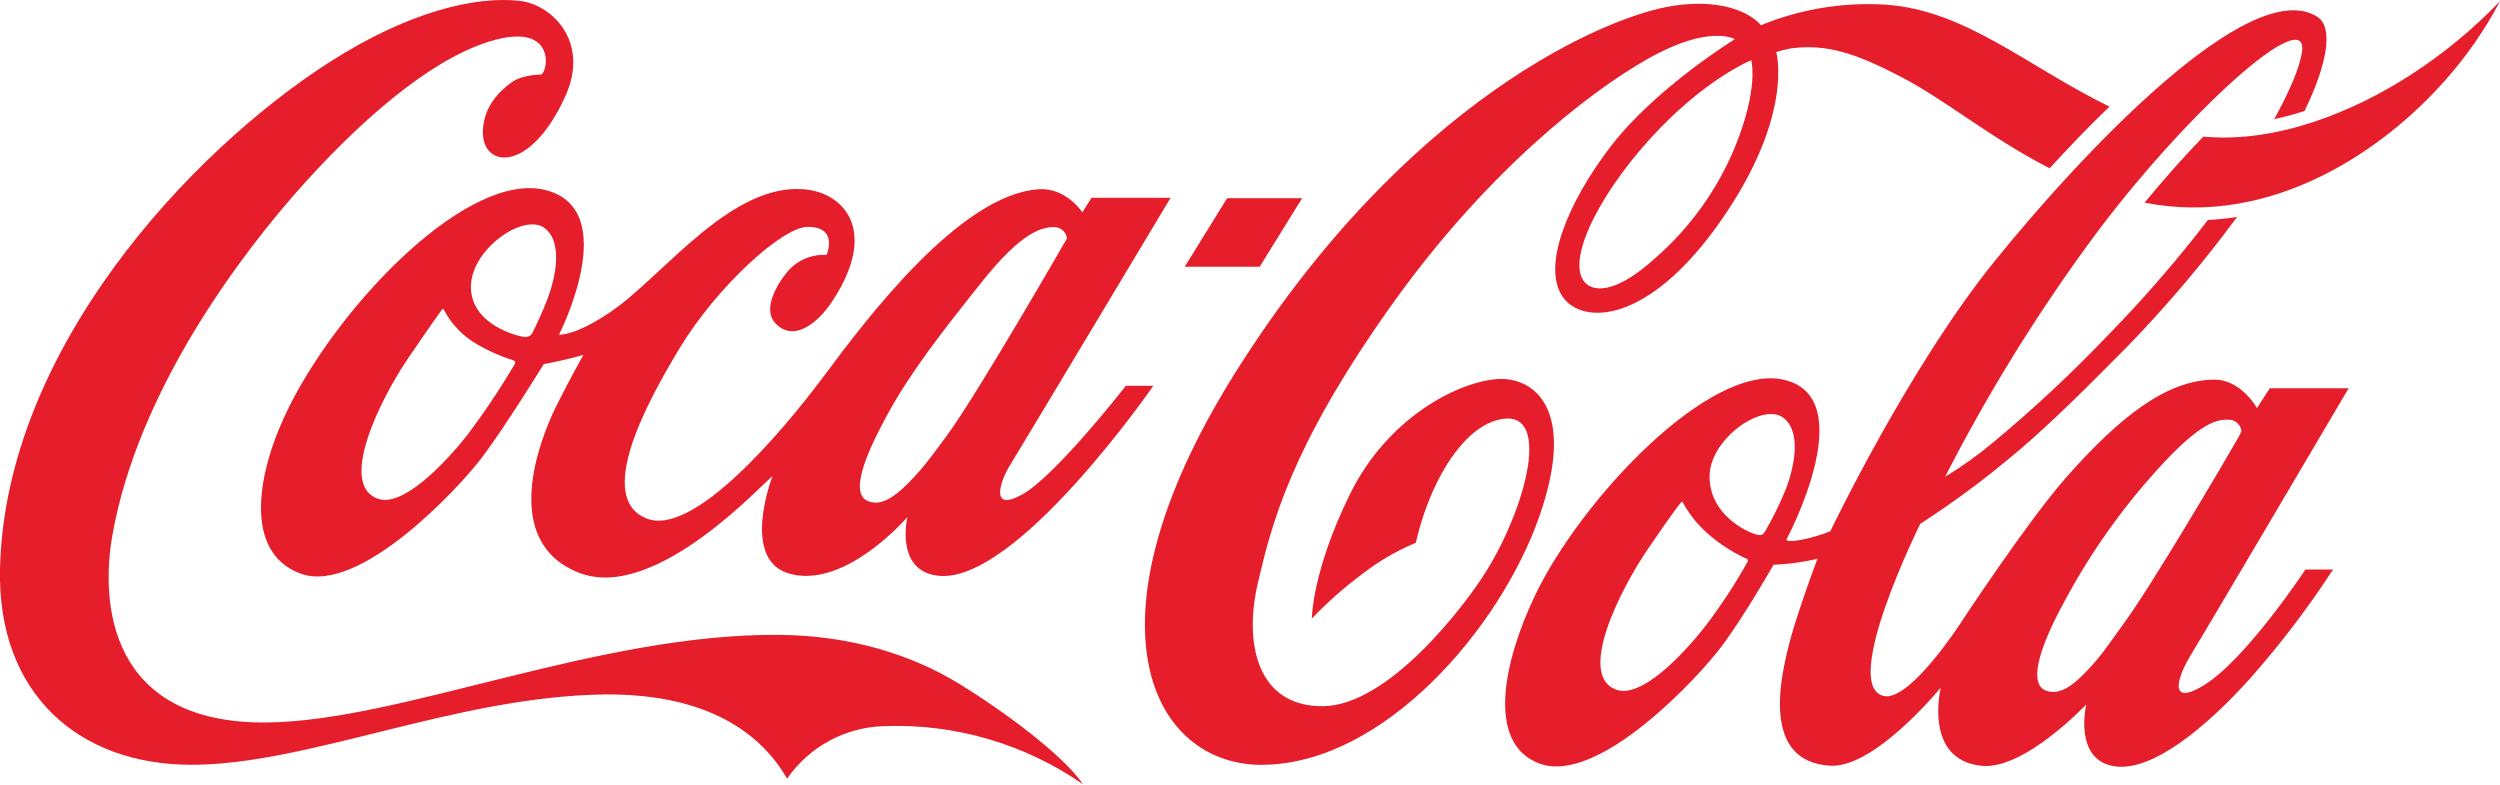
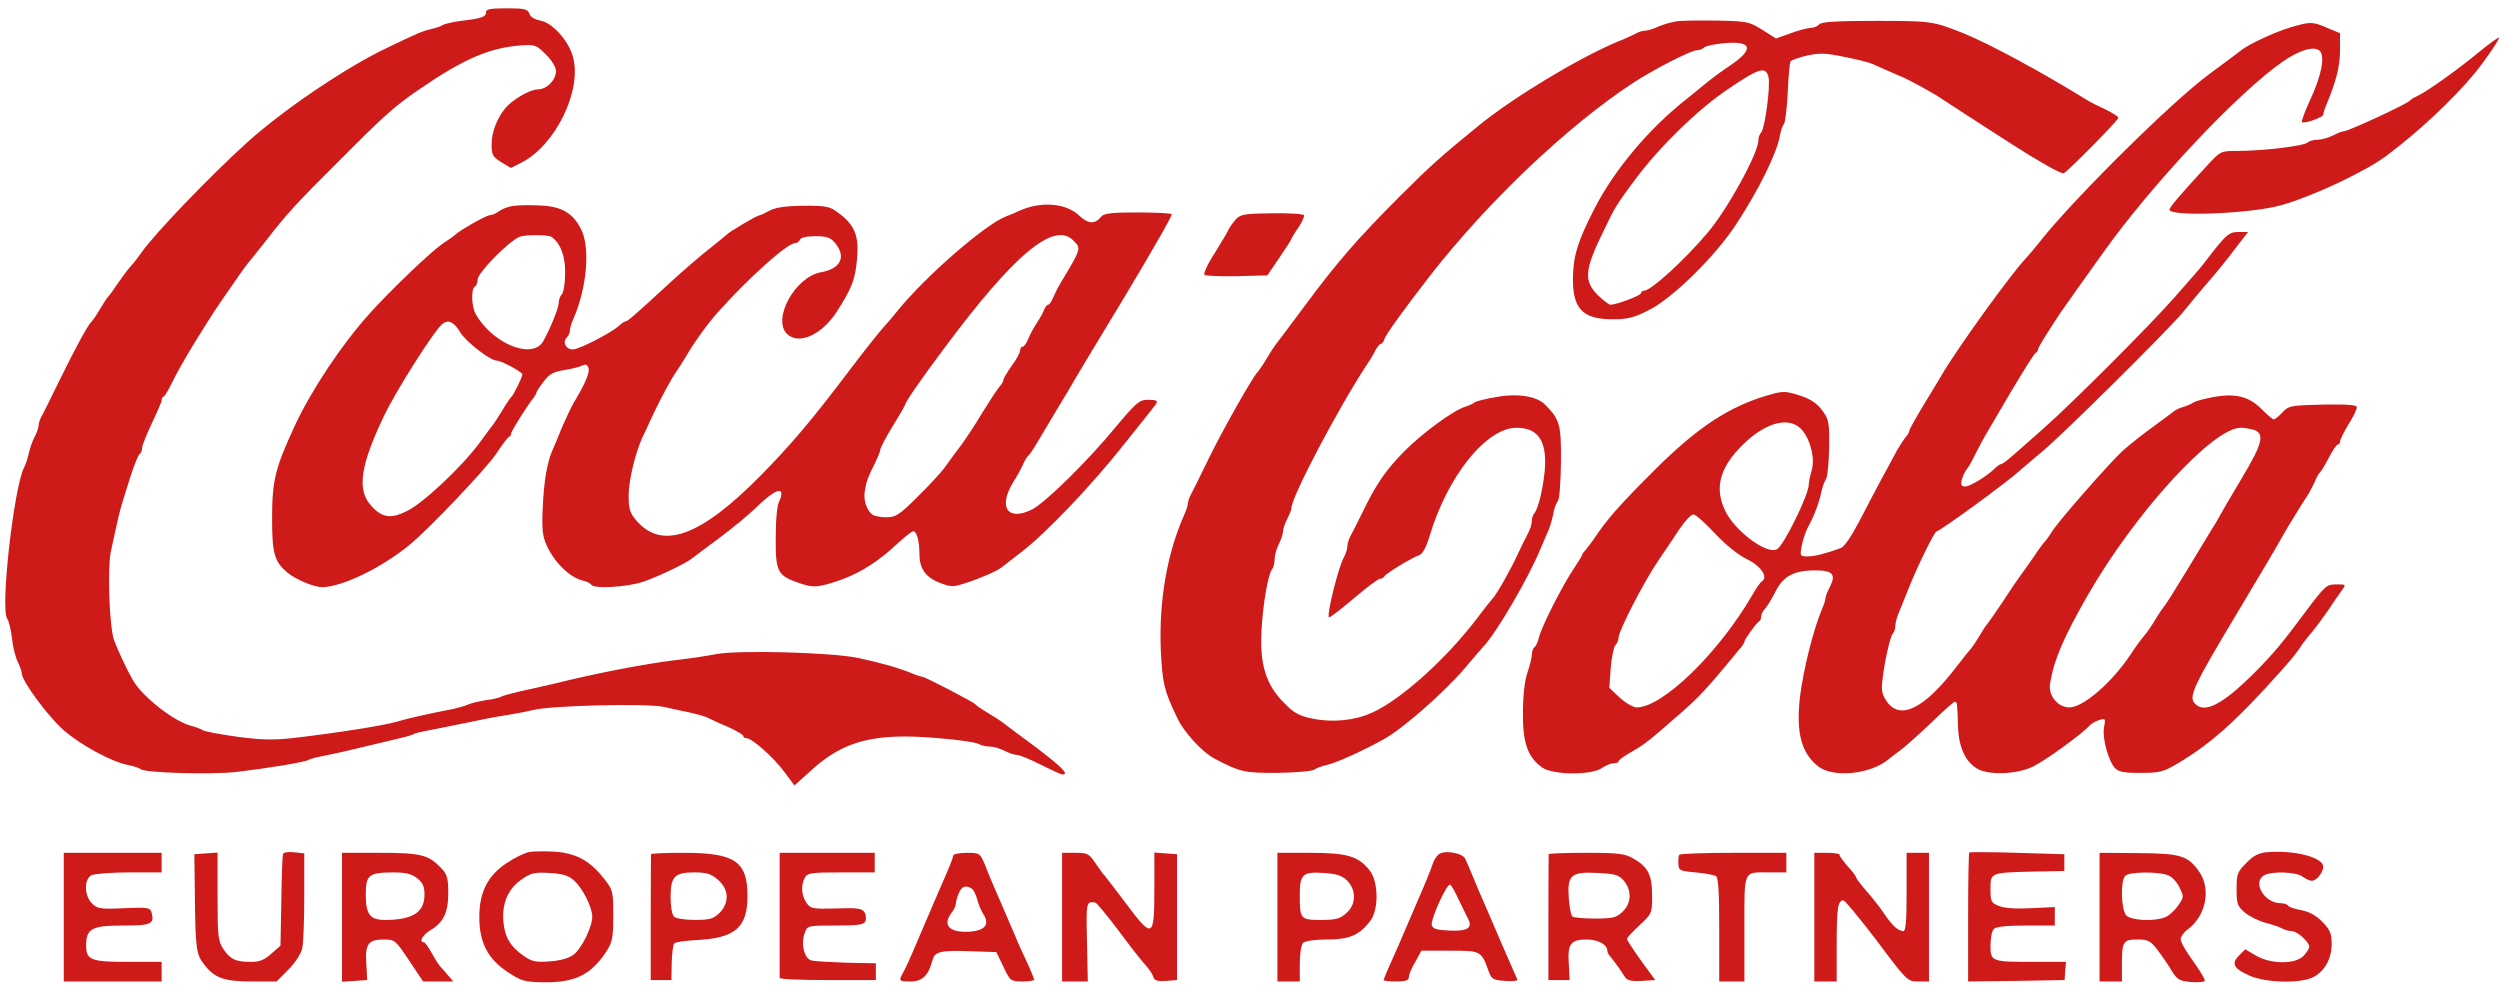
- <svg xmlns="http://www.w3.org/2000/svg" viewBox="0 0 615.08 192.94">
-   <path fill="#e61d2b" d="M430.88,14.81s-11.53,4.59-24.94,19.37S384.72,65.58,390.5,70c2.22,1.68,7.34,2,16.63-6.4a73.4,73.4,0,0,0,19.66-27.26c6-14.63,4.09-21.35,4.09-21.51M504.27,41.4c-14.9-7.64-25.79-17-37.12-22.79-10.81-5.55-17.8-7.87-26.54-6.7a27.08,27.08,0,0,0-3.6.9S441.51,28.18,423.6,54C405.46,80.18,389,80,384.32,72.81c-4.9-7.59,1.43-23.06,12-36.83,11.07-14.4,30.51-26.34,30.51-26.34s-6.2-3.79-21.42,4.84C390.56,22.86,365,42.86,341.28,76.59s-28.42,52.29-31.82,66.9-.31,30.26,15.89,30.26,35.06-24.71,40.38-33.3c9.89-16,16.34-40.54,2.88-37.17-6.63,1.66-12,9-15.39,16.07a68.75,68.75,0,0,0-4.88,14.2,56,56,0,0,0-13.13,7.64,97.09,97.09,0,0,0-12.46,11s.06-11.68,9.37-30.58,26.4-27.53,36.08-28.34c8.72-.7,20.07,6.7,10.45,34s-38,60.49-67.81,60.9c-27.51.38-45.51-34.73-7.22-96C346,24.48,395.71,3.71,411.85,1.4s21.39,4.81,21.39,4.81a69.43,69.43,0,0,1,30.69-5.06C483.64,2.48,498.88,16.43,519,26.23c-5.23,5-10.22,10.25-14.72,15.17m88.54-22.79c-13.66,8.76-32.56,16.7-50.72,15-4.6,4.75-9.52,10.25-14.45,16.25,31.49,6.23,59.08-13.28,73.75-29.89A97.91,97.91,0,0,0,615.08.3a122.82,122.82,0,0,1-22.27,18.31m-41.93,88.72a6.86,6.86,0,0,0,.58-1.31,3.18,3.18,0,0,0-2.89-2.76c-3-.14-7.09.43-17.82,12.31a161.54,161.54,0,0,0-22.81,32.36c-6.14,11.22-8.63,19.58-5.1,21.74a5.09,5.09,0,0,0,3.72.38c2.39-.57,5.1-2.81,9.22-7.58,1.93-2.24,4.07-5.41,6.63-8.92,7.1-9.66,24.94-40.07,28.47-46.22M439.42,120.25c1.79-4.68,4.07-13.87-.67-17.48-5.09-3.83-18.07,5.16-18.14,14.38-.09,9.44,9.14,13.71,11.35,14.31,1.26.34,1.7.29,2.31-.72a84.17,84.17,0,0,0,5.15-10.49m-9.82,17.17a39.24,39.24,0,0,1-8.92-5.69A28.6,28.6,0,0,1,414,123.6c-.18-.3-.36-.07-.56.2s-1,1-7.92,11.14-17.55,31.15-7.93,34.73c6.16,2.29,16.41-8.5,22-15.65a133.53,133.53,0,0,0,10.33-15.72c.29-.61,0-.75-.31-.88m109.12,24.27c-2.61,4.18-5.59,12.2,3,7.21,10.51-6.07,25.48-28.78,25.48-28.78H574a227.6,227.6,0,0,1-20.58,27c-10.65,11.8-23.64,22.52-32.79,21.46-10.69-1.25-7.34-15.28-7.34-15.28S498,189.58,487.42,188.41c-14.29-1.58-9.93-19.24-9.93-19.24S461.33,189,450.32,188.39c-17.26-1-12.92-22-8.12-36.79,2.57-7.91,4.95-14.12,4.95-14.12s-1.71.45-5.39,1c-1.92.27-5.42.47-5.42.47s-7.19,12.68-12.94,20.3-30.19,33.89-44.57,28.63c-13.3-4.86-8.9-25.22-1.16-41.4,11.3-23.59,43.08-57.48,61.41-53,19,4.61.43,39.28.43,39.28s0,.13.2.22c.38.14,1.37.25,3.66-.2a41.13,41.13,0,0,0,6.95-2.07s19.1-40,40.2-66.17S553.71-6.7,570.23,4.2c4,2.68,2.2,11.91-3.24,23.11a74.1,74.1,0,0,1-7.46,2c3.64-6.61,6.05-12.18,6.77-16.07,2.49-13.52-29.08,15-51.64,45.64a425.28,425.28,0,0,0-36.1,58.43A98.92,98.92,0,0,0,490.2,109a333.22,333.22,0,0,0,28.64-26.74,311.87,311.87,0,0,0,24.38-28.14,66.14,66.14,0,0,0,7.17-.74,308.92,308.92,0,0,1-26.9,31.78c-9,9.1-18.74,18.89-27.2,26a226.54,226.54,0,0,1-23.86,17.73s-19.73,39.79-9,42.34c6.31,1.52,18.77-17.67,18.77-17.67s16.26-24.81,26.06-36c13.37-15.2,24.88-24,36.38-24.16,6.7-.12,10.65,7,10.65,7l3.15-4.88h19.4s-36.23,61.48-39.13,66.11M592.81,18.61c-13.66,8.76-32.56,16.7-50.72,15-4.6,4.75-9.52,10.25-14.45,16.25,31.49,6.23,59.08-13.28,73.75-29.89A97.91,97.91,0,0,0,615.08.3a122.82,122.82,0,0,1-22.27,18.31M320.36,48.77H301.91L291.48,65.62l18.45,0ZM233,107.12c7.85-10.76,29.51-48.47,29.51-48.47a3.17,3.17,0,0,0-2.88-2.76c-3-.14-8,.87-17.93,13.3s-17.64,22.32-23.26,32.61c-6.16,11.23-8.85,19.15-5.31,21.3a5.26,5.26,0,0,0,3.71.38c2.3-.58,5.31-2.89,9.44-7.64,1.94-2.22,4.14-5.21,6.72-8.72m-99-51c-5.1-3.85-18.07,5.16-18.14,14.36-.08,9.45,11.67,12.34,13.19,12.41a2.31,2.31,0,0,0,1.29-.27,1.54,1.54,0,0,0,.62-.68,89.27,89.27,0,0,0,3.72-8.34c1.79-4.68,4.06-13.87-.68-17.48m-7.69,32.53a43,43,0,0,1-10-4.6,20.82,20.82,0,0,1-7.14-7.91c-.18-.3-.38-.07-.56.2s-1.22,1.57-8.16,11.75-17.22,31-7.59,34.58C99,125,109.37,114.12,115,107a185.55,185.55,0,0,0,11.66-17.46c.23-.61,0-.75-.34-.86M277,94.92h6.76s-33.87,49-53,46.72c-10.68-1.25-7.51-14.43-7.51-14.43s-15,17.56-28.78,14c-12.5-3.21-4.43-24-4.43-24-1.42.57-28.47,31.06-47.48,23.75-19.89-7.68-9.56-33.21-5.78-40.89,3.21-6.47,6.76-12.77,6.76-12.77s-3.05.86-5,1.3-4.77,1-4.77,1-9.41,15.29-15.16,22.92-30.19,33.85-44.59,28.63-10.83-25.37-2.74-41.37c13.12-25.95,44.25-57.84,63-53,18.94,4.83,3.26,35.55,3.26,35.55s3.77.49,12.8-5.67c13-8.87,30.16-32.73,48.74-29.93C207.84,48.05,216,57,204.84,74c-3.56,5.46-9.53,10.34-14.1,5.51-2.85-3-.36-8.47,2.63-12.21a11.7,11.7,0,0,1,10-4.58s3.07-7-4.74-6.9c-6.32.12-22.32,14.85-31.35,29.73-8.28,13.66-20.83,36.93-8.23,42,11.55,4.66,33.53-21.43,43.71-35.1S236.14,47.8,255.6,46.56c6.7-.44,10.69,5.67,10.69,5.67l2.25-3.56H288s-36.65,61.16-39.51,65.79c-2.25,3.62-5.24,11.76,3,7.2S277,94.92,277,94.92m-10.59,98a80.59,80.59,0,0,0-48.9-14.27,30,30,0,0,0-23.86,12.93c-7.42-12.95-22.09-20.9-44.77-20.72-36.65.42-73,17.32-101.8,17.3C19.48,188.16-.65,170.81,0,140,1.21,85.93,46.9,37.24,81,15.33,100.66,2.74,117.1-1,127.85.21c7.84.87,17.27,9.93,11.32,23.28C130.43,43,118.36,41.4,118.81,32.07c.25-6.07,4.29-9.89,7.33-12,1.93-1.33,5.34-1.71,7.12-1.75,1.73-1.46,3-12.14-11-8.63S91.26,27,75.12,44.83,33.85,96.36,27.64,131.75c-2.9,16.41-1,46.34,37.91,46,33-.27,81.64-22,126.34-21.55,17.35.17,32.45,4.85,44.22,12.11,11.56,7.12,25.42,17.52,30.34,24.62" />
+ <svg xmlns="http://www.w3.org/2000/svg" height="992" viewBox="-1.8 0 894 348.8" width="2500">
+   <g fill="#cf1a1a">
+     <path d="m172 1.4c0 1.7-1.5 2.2-9 3.1-3 .4-5.9 1.1-6.5 1.5-.5.4-2.3 1-4 1.4-3.1.7-4.4 1.2-16 6.8-14.6 6.9-37.6 22.5-50.4 34.2-12.8 11.6-32.6 32.2-37.2 38.8-1.3 1.8-3.1 4.2-4.1 5.2-1 1.1-3 3.8-4.5 6-1.5 2.3-3 4.3-3.3 4.6-.4.3-1.7 2.3-3 4.5s-2.7 4.2-3 4.5c-1.2.9-5.6 9-11.5 21-3.1 6.3-6 12.3-6.6 13.2-.5 1-.9 2.3-.9 3s-.6 2.5-1.4 4-1.7 4.1-2.1 5.9c-.4 1.9-1.1 4-1.6 4.9-3.7 6.9-8.7 51-6.1 54.3.5.7 1.3 3.8 1.7 7 .3 3.2 1.3 7 2.1 8.5.7 1.5 1.4 3.3 1.4 4.1 0 2.6 9.2 15.1 14.8 20.1 6.1 5.4 17.6 11.6 23.2 12.6 1.9.4 4 1 4.5 1.5 1.8 1.3 24.6 2 34 1 11.2-1.3 24.8-3.5 26.2-4.4.5-.3 3.4-1.1 6.4-1.6 3-.6 8.3-1.8 11.9-2.7 3.6-.8 9-2.2 12.2-2.9 3.1-.7 6-1.5 6.6-1.8.5-.4 3.3-1.1 6.3-1.6 3-.6 8.8-1.8 12.9-2.6 4.1-.9 10.2-2.1 13.5-2.6s8-1.4 10.5-2c6.5-1.6 40.4-2.4 46.5-1.1 2.8.6 7.1 1.6 9.7 2.1 2.6.6 5.5 1.4 6.5 2 1 .5 4.2 2 7.1 3.2 2.8 1.3 5.2 2.7 5.2 3.1 0 .5.5.8 1.1.8 2 0 9.9 7 13.6 12.1l3.6 4.8 6.1-5.5c11.7-10.6 22.7-13.4 45.4-11.4 6.8.5 13.2 1.5 14.2 2 1 .6 2.9 1 4.2 1s3.6.7 5.2 1.5c1.5.8 3.6 1.5 4.5 1.5s4.8 1.6 8.5 3.5c3.8 1.9 7.3 3.5 7.7 3.5 2.6 0-.2-2.7-9.8-10-6-4.4-11.2-8.3-11.8-8.8-.5-.4-2.8-1.9-5-3.2s-4.2-2.7-4.5-3.1c-.6-.8-18.1-9.9-19.1-9.9-.4 0-2-.5-3.6-1.2-4.6-1.9-11.3-3.8-19.3-5.5-9.6-2-43.3-2.9-51-1.3-3 .6-9.1 1.5-13.5 2-11.2 1.3-29.3 4.8-44.5 8.6-3.6.8-9 2.1-12 2.7-3 .7-5.9 1.5-6.5 1.8-.5.4-3 1-5.5 1.3-2.5.4-5.4 1.1-6.5 1.6s-4.2 1.4-7 1.9c-7.7 1.5-14.7 3.1-18 4.1-4.6 1.4-20.9 4-37 5.9-7.1.8-11.4.8-20.4-.4-6.3-.9-11.9-1.9-12.5-2.4-.6-.4-2.4-1.1-4-1.5-6.1-1.5-17.6-10.5-20.9-16.4-2.2-3.8-5.4-10.7-6.7-14.2-1.7-4.8-2.4-25.3-1.2-31.5 2.7-12.6 3.3-15.1 4.2-17.9.5-1.7 1.9-6.2 3.1-9.9s2.6-7 3-7.3c.5-.3.9-1.2.9-2.1s1.6-4.9 3.5-8.9 3.5-7.7 3.5-8.2c0-.6.3-1.2.8-1.4.4-.2 1.8-2.6 3.1-5.3 3-6.2 11.3-19.8 17.2-28.5 6.1-8.9 9.3-13.4 9.9-14 .3-.3 3-3.7 6-7.5 7.7-9.9 10.6-13.2 27-29.5 15.5-15.6 19.5-19.1 27.8-24.8 16-11 25.2-15 36.3-15.9 5.4-.4 5.8-.3 9.3 3.2 2.2 2.2 3.6 4.5 3.6 6 0 3.2-3.3 6.5-6.5 6.5-2.8 0-9.1 3.7-11.6 6.7-3 3.7-4.9 8.6-4.9 12.9 0 3.8.4 4.5 3.4 6.4l3.5 2.1 3.9-2c12.1-6.2 21.6-25.8 18.3-37.7-1.5-5.7-7.3-12.2-11.6-13-2.1-.4-3.7-1.3-4-2.5-.6-1.6-1.7-1.9-8.1-1.9-5.8 0-7.4.3-7.4 1.4zm426 3.2c-1.9.3-4.9 1.1-6.7 1.9-1.7.8-3.8 1.5-4.7 1.5s-2.4.4-3.4 1c-.9.5-3.9 1.9-6.7 3-14 5.9-36.9 19.7-49.6 30-13 10.6-17.4 14.5-27.9 25-15.5 15.5-22.9 24.1-34.3 39.5-5.3 7.1-10 13.4-10.5 14-.4.5-1.9 2.8-3.2 5s-2.7 4.2-3 4.5c-1.5 1.2-13 21.5-17.8 31.5-2.9 6-5.8 11.8-6.3 12.7-.5 1-.9 2.3-.9 2.9s-.6 2.5-1.4 4.2c-6.1 13.8-9 30.8-8.3 48.2.6 11.9 1.1 14.3 5.9 24.3 2.4 5.1 8.9 12.2 13.3 14.5 9.1 4.8 10.7 5.2 22.8 5.1 6.4-.1 12.3-.6 13-1.2.6-.5 2.8-1.3 4.7-1.7 3-.7 12.1-4.7 20-9.1 6.6-3.6 21.4-16.5 29-25.4 3-3.6 6-7 6.7-7.8 4.7-5 15.8-24 20.3-34.7 1.2-2.8 2.5-5.9 3-7s1.2-3.6 1.6-5.5c.3-1.9 1.1-4.1 1.7-4.8s1-6.8 1.1-14c.1-13.4-.4-15.1-5.6-20.4-3-3.1-9.9-4.2-17.5-2.8-3.7.6-7.2 1.5-7.8 1.9-.5.5-2.1 1.2-3.4 1.6-4.2 1.3-15.4 9.5-21.7 15.9-6.8 6.9-10 11.6-15.1 22.1-1.9 3.8-3.9 7.8-4.4 8.7-.5 1-.9 2.5-.9 3.4 0 .8-.6 2.5-1.2 3.7-2 3.4-6.2 20.6-5.4 21.5.3.2 4.2-2.8 8.8-6.7s8.8-7.1 9.5-7.1c.6 0 1.3-.4 1.5-.8.4-1 9.8-6.7 12.4-7.6 1.3-.4 2.5-2.6 3.8-6.8 6.4-21.5 20.3-38.8 31.1-38.8 9.7 0 12.4 7.5 8.6 24.5-.6 2.7-1.6 5.4-2.1 5.9-.6.6-1 1.9-1 2.9s-.6 3.1-1.4 4.5c-.8 1.5-2.5 4.9-3.8 7.7-2.3 5.1-7.7 14.6-8.8 15.5-.3.3-2.8 3.4-5.5 7-11 14.5-27.2 29.2-37.7 33.9-6.2 2.8-14.1 3.6-21.3 2.1-4.9-1-6.6-2-10.4-5.9-6.2-6.3-8.4-13.6-7.8-25.2.4-9.2 2.4-20.8 3.8-22.3.5-.6.9-2.1.9-3.5 0-1.5.7-3.9 1.5-5.5.8-1.5 1.5-3.6 1.5-4.5s.7-2.9 1.5-4.5c.8-1.5 1.5-3.3 1.5-3.8 0-4 16.6-35.6 27.2-51.7 1-1.4 2.3-3.6 2.9-4.9.7-1.2 1.5-2.2 1.9-2.2s1-.8 1.3-1.8c.6-1.7 6.9-10.5 16.3-22.6 20.5-26.3 49.1-53.5 72.4-68.8 7.3-4.8 20.9-11.8 23-11.8.9 0 2-.4 2.6-1 .5-.5 3.7-1.2 6.9-1.5 10.5-1 11.2 2.1 1.9 8.3-2.7 1.8-5.8 4.1-6.9 5s-4.9 4-8.5 6.9c-13.2 10.4-25.5 25.1-32.5 38.7-6.1 11.9-7.6 16.8-7.8 24.4-.3 11.5 3.3 15.4 14.1 15.4 5.3 0 7.6-.5 13.1-3.3 8.6-4.4 23.8-19.3 31.3-30.9 7.7-11.7 14.2-24.8 15.4-31 .3-1.9 1-4 1.5-4.6.5-.5 1.1-5.6 1.4-11.3.2-5.6.7-10.6 1-11.1s3-1.4 5.9-2.1c4.5-1 6.7-.9 13.5.5 4.5.9 8.9 2 9.9 2.5.9.4 3.3 1.5 5.2 2.3 1.9.9 4.6 2 6 2.6 2.8 1.3 10.7 5.6 13 7.2.8.5 5.1 3.3 9.5 6.2 4.4 2.8 11.6 7.5 16 10.3 9.5 6.1 17.2 10.5 18.6 10.5.9 0 19.1-18.4 19.6-19.8.2-.4-1.9-1.7-4.5-3-2.6-1.2-5.4-2.6-6.2-3.1-17-10.5-35.2-20.3-44.5-24.1-11-4.4-11.6-4.5-31.2-4.5-14 0-19.5.3-20.5 1.2-.6.7-2 1.3-3 1.3s-4.3.8-7.2 1.9l-5.3 1.9-4.9-3.1c-4.6-2.9-5.5-3.1-15.9-3.3-6-.1-12.6 0-14.5.2zm32.6 19.9c.8 3.1-1.3 18.6-2.6 19.9-.6.6-1 1.8-1 2.8 0 4.6-11.1 24.8-18.2 33.1-8.3 9.8-20.2 20.7-22.7 20.7-.6 0-1.1.4-1.1.9 0 .8-8.7 4.1-10.9 4.1-.6 0-2.6-1.6-4.6-3.5-5-5.1-4.7-9 2.2-23 4.2-8.8 4.6-9.3 11.4-18.5 8.6-11.5 22-24.6 32.6-31.8 11.4-7.8 13.9-8.6 14.9-4.7z" />
+     <path d="m817 6.9c-5.3 1.6-14.6 5.9-17.2 8-.7.6-6 4.5-11.8 8.8-13.1 9.7-47 43.2-59.5 58.7-2.1 2.7-5 6.1-6.3 7.5-5.3 5.7-24.2 31.9-29.7 41.3-.5 1-3.4 5.6-6.2 10.3-2.9 4.8-5.3 9-5.3 9.5s-.6 1.5-1.2 2.2c-.7.8-2.1 2.9-3.2 4.8-1 1.9-3.4 6.4-5.4 10-1.9 3.6-5.6 10.5-8.1 15.4-2.7 5.2-5.4 9.2-6.6 9.6-5.4 2-9.4 3-11.9 3-2.7 0-2.8-.1-2.1-3.8.4-2 1.3-4.8 2-6.2 2.4-4.3 4.3-9.4 5-13 .4-1.9 1.2-4 1.7-4.7s1-5.7 1.1-11.2c.1-9.3-.1-10.1-2.6-13.5-2-2.5-4.2-4-8.1-5.2-5.1-1.6-5.8-1.6-11.3 0-13.9 4.1-25 11.4-40.2 26.5-13 13-17 17.5-22.1 25.1-.8 1.2-2.1 2.8-2.7 3.6-.7.7-1.3 1.5-1.3 1.8s-1.3 2.4-2.9 4.8c-4.1 6-11.9 21.4-12.6 24.9-.4 1.6-1.1 3.1-1.6 3.4-.5.4-.9 1.5-.9 2.5 0 1.1-.7 4-1.6 6.6-1 2.9-1.6 8.3-1.6 14.3-.1 10.8 1.7 15.9 6.9 19.6 3.8 2.7 17.6 2.8 21.3.2 1.3-.9 3.2-1.7 4.2-1.7s1.8-.3 1.8-.8c0-.4 2.1-1.9 4.8-3.4 4.8-2.8 5.8-3.6 17.8-14.1 6.3-5.5 9.1-8.6 17.9-19.2 1.3-1.7 2.9-3.5 3.5-4.2.5-.7 1-1.5 1-1.8 0-.8 4.4-6.9 5.3-7.3.4-.2.7-1 .7-1.7 0-.8.6-2 1.3-2.7s2.4-3.4 3.7-6c2.8-5.7 6.6-7.8 14.3-7.8 6.3 0 7.6 1.4 5.2 6-.8 1.6-1.5 3.3-1.5 3.9 0 .5-.5 2.2-1.2 3.8-3.2 7.6-6.7 21.8-7.9 31.3-1.5 13 .4 20.3 6.5 25.1 5.4 4.2 18.9 2.8 25.2-2.6.7-.6 2.7-2.1 4.6-3.5 1.8-1.4 6.7-5.8 10.8-9.7 4.1-4 7.8-7.3 8.2-7.3.9 0 .9 0 1.2 9.1.3 7.5 2.8 12.6 7.2 15 4.3 2.2 14.1 1.8 19.7-1 4.5-2.2 18-12 20.2-14.7.6-.6 2.1-1.5 3.4-1.9 2.2-.7 2.3-.5 1.7 2.6-.7 4 1.6 12.2 4 14.7 1.4 1.3 3.5 1.7 9.3 1.6 7.1 0 8-.3 14.6-4.3 10.1-6.2 18.1-13.3 30-26.2 7.9-8.6 10.7-11.9 12.6-14.9.9-1.4 2.7-3.6 3.9-5s3.7-4.8 5.6-7.5c1.8-2.8 4.1-6 5-7.3 1.6-2.2 1.6-2.2-2-2.2-3.4 0-4 .6-10.5 9.2-8.5 11.5-12.2 15.9-18.6 22.3-11.6 11.6-18.2 15-21.6 10.9-2-2.4-.1-6.5 15.4-32.3 7.7-12.9 14.8-24.8 15.6-26.4.9-1.6 2.1-3.6 2.6-4.5 3.5-5.8 6.2-10 7.3-11.7.6-1.1 1.7-3.1 2.3-4.5.5-1.3 1.3-2.7 1.7-3s1.8-2.6 3.2-5.3c1.3-2.6 2.8-4.7 3.2-4.7.5 0 .8-.5.8-1.1 0-.7 1.4-3.4 3-6.1 1.7-2.6 3-5.4 3-6.1 0-.9-3-1.1-12.1-1-11.5.3-12.3.4-14.5 2.8-1.3 1.4-2.7 2.5-3.1 2.5s-2.3-1.6-4.2-3.5c-4.5-4.7-9.4-5.9-17.4-4.5-3.4.7-6.6 1.5-7.2 2-.5.4-2.1 1.1-3.4 1.5-1.4.4-2.9 1.1-3.5 1.6s-4 3-7.4 5.5c-3.5 2.5-8.4 6.4-11 8.7-5 4.7-22.3 24.4-25 28.5-.9 1.5-2.1 3.2-2.7 3.8-.5.6-1.6 2-2.3 3-.7 1.1-2.8 4.1-4.8 6.9-2 2.7-5.7 8.1-8.2 12-2.6 3.8-4.9 7.2-5.2 7.5-.4.3-1.7 2.3-3 4.5s-2.7 4.2-3 4.5-2.7 3.2-5.2 6.5c-11.4 14.9-20 19.2-24.8 12.5-1.7-2.4-2.1-4.1-1.7-7.3.7-6.7 2.8-16.1 3.8-17.1.5-.6.9-1.9.9-2.9s.6-3.3 1.4-5c.7-1.8 2.1-5.2 3.1-7.7 3.4-8.6 9.5-21 10.3-21 1.1 0 25-17.4 29.7-21.7 1.1-1 4.7-4 8-6.8 7.7-6.4 44.7-43.1 50.3-49.8 4.3-5.3 7.6-9.2 11.5-13.7 1.2-1.4 4.4-5.3 7-8.8l4.8-6.2h-3.5c-3 0-4 .7-8.8 6.7-2.9 3.8-5.7 7.3-6.3 7.9-.5.6-4.1 4.7-7.9 9-8.8 10-36.7 37.9-46.6 46.6-4.1 3.7-9.1 8-11 9.7s-3.8 3.1-4.2 3.1-1.3.6-2.1 1.4c-2.8 2.8-9 6.6-10.7 6.6-1.4 0-1.7-.6-1.3-2.3.3-1.2 1.1-2.9 1.7-3.7.7-.8 2.2-3.5 3.4-6 1.3-2.5 2.7-5.2 3.2-6s4.6-7.8 9.1-15.5c4.6-7.7 8.6-14.2 9.1-14.3.4-.2.8-.7.8-1.2 0-.7 3.1-5.7 8.2-13.4 1.5-2.2 8.8-12.4 15-21.1 17.6-24.7 48-57 64.1-68.3 6-4.2 11.2-5.8 13.3-4.1 2.2 1.8.8 8.9-3.3 17.7-1.9 4.1-3.2 7.6-2.9 7.9.7.7 7.6-1.7 7.6-2.7 0-.5.5-2.1 1.2-3.7 3.6-8.8 4.7-13.4 4.8-19.1v-6.3l-4.6-1.9c-5.3-2.3-6-2.3-13.4-.1zm-175.3 143c3.5 2.9 5.7 10.7 4.4 15.2-.6 2-1.1 4.4-1.1 5.3 0 3.5-8.8 21.5-11.3 23-3.5 2.2-15.4-6.6-18.7-14-3.8-8.1-1.7-15.5 6.7-23.6 7.6-7.4 15.5-9.7 20-5.9zm162 .7c4.6 1.2 3.8 4.8-4 17.7-4 6.7-7.6 12.9-8 13.7s-1.5 2.7-2.5 4.2c-.9 1.5-5 8.2-9.1 15s-7.7 12.5-8.1 12.8c-.3.3-1.7 2.3-3 4.5s-2.9 4.5-3.5 5.2c-1.8 2.2-3 3.7-5.7 7.8-6.6 9.8-16.7 18.5-21.6 18.5-4.1 0-7.6-4.2-6.9-8.5 1.4-8.6 4.9-16.7 13.7-32 16.9-29.3 44.6-59.6 54.5-59.5 1.1 0 3 .3 4.2.6zm-192.2 37.2c3.8 4.1 8.3 7.7 11.4 9.2 5 2.4 7.7 6.4 5.4 7.9-.6.3-2.1 2.5-3.4 4.8-12 20.7-32.1 40.3-41.4 40.3-1.3 0-4-1.6-6.1-3.5l-3.7-3.5.5-7.1c.3-3.9 1.1-7.6 1.7-8.2s1.1-1.8 1.1-2.7c0-2.3 9-19.8 14-27.2 2.4-3.5 5.9-8.7 7.8-11.6 1.9-2.8 4.1-5.2 5-5.2.8 0 4.2 3.1 7.7 6.8z" />
+     <path d="m884.5 15.8c-8.7 7.1-18.6 14.1-22.5 15.9-.8.3-1.7.9-2 1.3-1 1.2-22.1 11-23.8 11-.5 0-2.3.7-3.8 1.5-1.6.8-4 1.5-5.5 1.5-1.4 0-3 .5-3.5 1-1.2 1.2-15.9 3-25 3-6.1 0-6.1 0-11 5.3-9.1 9.8-13.4 14.9-13.4 15.7 0 2.6 29.1 1.5 40-1.6 11.3-3.2 30-12 37.5-17.6 11.2-8.3 24-20.3 31.5-29.4 3.9-4.7 9.2-12.5 8.8-12.9-.2-.2-3.5 2.2-7.3 5.3zm-703 54.9c-1.6.2-3.8 1.1-4.9 1.9s-2.6 1.4-3.3 1.4c-1.2 0-11.1 5.6-12.3 7-.3.3-2.4 1.8-4.7 3.3-4.2 2.9-18.4 16.5-25.8 24.7-10.1 11.2-20.8 27.3-26.8 40.1-7.1 15.3-8.2 19.7-8.2 33.4 0 12.4.8 15.4 5.5 19.3 3 2.5 9.5 5.2 12.4 5.2 7.2-.1 21.2-6.9 31.1-15 7.2-5.9 27.3-27.1 31-32.5 2.2-3.3 4.3-6.2 4.8-6.3.4-.2.7-.7.7-1.2 0-.8 6.1-10.5 8-12.7.5-.7 1-1.5 1-1.8 0-.4 1.2-2.2 2.6-4 2-2.7 3.5-3.5 7.2-4.1 2.6-.4 5.5-1.1 6.5-1.6 1.3-.6 1.9-.5 2.3.7.6 1.6-.9 5.3-5.2 12.5-1.1 1.9-3 6-4.3 9-1.2 3-2.6 6.4-3.1 7.5-2.1 4.4-3.3 11.5-3.7 20.8-.4 8.3-.1 10.5 1.5 14 2.8 6 8.1 11.1 12.6 12.3 1.5.3 2.9 1 3.2 1.5.9 1.6 12.7.9 18.5-1 5.3-1.8 15-6.4 17.3-8.2.6-.4 5-3.8 9.9-7.4 4.8-3.6 10.7-8.4 13.1-10.8 5.3-5.1 8.3-7 9.1-5.7.3.5 0 2-.6 3.2-.8 1.4-1.3 6.6-1.3 12.9-.1 12.5.6 13.8 8.6 16.5 4.2 1.4 5.6 1.4 9.6.4 9.9-2.7 17.3-7 25.9-15.1 2.3-2.1 4.6-3.9 5.1-3.9 1.2 0 2.2 3.5 2.2 8.3 0 5.1 2.3 8.3 7.4 10.2 4 1.5 4.7 1.5 9.2 0 5.3-1.7 11.2-4.3 12.8-5.6.6-.5 3.8-2.9 7.1-5.5 8.8-6.7 25.3-24.1 36.6-38.4 5.5-6.9 10.4-13 10.9-13.7 1.6-1.9 1.2-2.3-2.3-2.3-3.1 0-4.2 1-11.5 9.7-9.9 12.1-25.5 27.4-30.1 29.6-8.6 4.2-12-.9-6.6-9.8 1.4-2.2 3-5.1 3.6-6.5.5-1.3 1.4-2.7 1.8-3s1.9-2.4 3.2-4.7c1.3-2.2 4.7-7.9 7.4-12.4 2.8-4.6 5.5-9.1 6-10.1.6-1 8.7-14.6 18.2-30.2 9.4-15.7 16.9-28.7 16.5-29-.3-.3-5.8-.6-12.2-.6-9.1 0-12 .3-13 1.5-2.3 2.8-4.6 2.7-7.9-.4-4.8-4.5-13.7-5.2-21.6-1.6-1.6.8-3.7 1.6-4.5 1.9-7.4 2.8-28.6 21.2-38.7 33.6-1.5 1.9-3.8 4.6-5.1 6s-6.5 7.9-11.5 14.5c-14.2 18.8-21.3 27.2-32.5 38.6-21.6 21.9-35.3 26.8-44.5 16-2.3-2.7-2.7-4.2-2.7-9 0-5.2 2.4-15.1 4.9-20.6.6-1.1 2.1-4.5 3.5-7.5 2.8-6 6.8-13.5 8.8-16.3.7-1 2.2-3.3 3.3-5.2 3.2-5.4 7.7-11.7 11.5-15.9 11-12.3 24.7-24.6 27.5-24.6.7 0 1.5-.6 1.8-1.3.2-.7 2.3-1.2 5.4-1.2 4.2 0 5.4.4 7.2 2.5 4 4.9 1.9 9.2-5.2 10.4-9.2 1.7-17.4 16.7-12.1 22 4.1 4.1 12.3.5 17.7-7.7 5.5-8.5 6.8-11.8 7.4-19.4.7-8.1-.9-11.9-6.9-16.3-2.9-2.2-4.3-2.4-12.3-2.4-6.4.1-9.9.6-12 1.7-1.6.9-3.3 1.7-3.7 1.7-.8 0-11 6-11.8 7-.3.3-3 2.5-6 4.9-3 2.3-9.5 7.9-14.4 12.4-12.6 11.6-15 13.7-15.8 13.7-.4 0-1.3.7-2.1 1.4-2.4 2.4-14.4 8.6-16.7 8.6-2.4 0-3.8-2.6-2.1-4.3.6-.6 1.1-1.7 1.1-2.5s.6-2.8 1.4-4.5c4.7-11 5.9-25.2 2.6-31.7-3-5.9-7-8.2-14.9-8.5-3.6-.2-7.9-.1-9.6.2zm14 11.1c3.2 2.3 4.9 6.9 4.8 13 0 3.5-.6 6.9-1.2 7.5s-1.1 1.9-1.1 3c0 1.8-2.9 9-5.5 13.7-3.8 6.8-18.2 1-24.2-9.7-1.5-2.7-1.7-8.9-.3-9.8.6-.3 1-1.5 1-2.5 0-2.4 11.1-13.7 15-15.3 2.2-.8 10.3-.8 11.5.1zm186.5 1.2c2.9 2.9 3 2.7-4.7 15.5-.7 1.1-1.7 3.2-2.4 4.7-.6 1.6-1.4 2.8-1.9 2.8-.4 0-1 .8-1.4 1.7-.3 1-1.5 3.1-2.6 4.8-1.1 1.6-2.5 4.2-3.1 5.7-.6 1.6-1.5 2.8-2 2.8s-.9.6-.9 1.3c0 .8-1.3 3.3-3 5.5-1.6 2.3-3 4.6-3 5.1s-.6 1.6-1.3 2.3-3.4 4.9-6.1 9.2c-2.6 4.4-6.3 10-8.2 12.5s-4.4 5.9-5.6 7.6c-1.2 1.6-5.5 6.3-9.5 10.2-6.5 6.5-7.8 7.3-11.1 7.3-2 0-4.2-.4-4.8-.8-2.3-1.5-3.6-5.4-2.9-8.9.7-3.6.9-4.3 3.8-10.1.9-1.9 1.7-3.8 1.7-4.4s2-4.4 4.5-8.5c2.5-4 4.5-7.6 4.5-7.8 0-.8 6.4-10 13.9-20 25.1-33.7 39.2-45.4 46.1-38.5zm-219.2 32.9c2.2 3.5 10.7 10.1 13.1 10.1 1.6 0 9.1 4.1 9.1 4.9 0 1-3.2 7.5-4 8.1-.3.3-1.7 2.3-3 4.5s-2.8 4.4-3.2 5c-.4.5-2.8 3.7-5.2 7-6.2 8.4-20.1 21.5-25.9 24.3-5.8 2.9-9 2.4-12.9-2.1-5-5.5-3.7-14.3 4.6-31.7 4.4-9.3 18.4-31.3 21.1-33.2 2.1-1.6 4.1-.6 6.3 3.1zm277.3-40.4c-1 1.1-2.1 2.7-2.5 3.5-.3.8-2.6 4.6-5 8.5-2.5 3.8-4.1 7.4-3.7 7.8s5.7.6 11.6.5l10.9-.3 4.3-6.3c2.4-3.5 4.3-6.5 4.3-6.7s1.1-2.1 2.5-4.1 2.2-4 2-4.4c-.3-.5-5.5-.8-11.6-.7-9.6.1-11.2.4-12.8 2.2zm-340.7 226.9c-.2.6-.5 8.2-.6 16.9l-.3 15.9-3.3 2.9c-2.3 2.1-4.2 2.9-7 2.9-5.7 0-7.5-.8-10-4.4-2-3-2.2-4.3-2.2-19v-15.7l-4.1.3-4.2.3.2 16c.2 17.7.5 19.9 3.3 23.4 3.7 4.9 7.2 6.1 16.9 6.1h9l4.3-4.3c2.5-2.6 4.5-5.7 4.9-7.6s.7-10.2.7-18.6v-15.3l-3.6-.4c-2-.2-3.8 0-4 .6zm88.1-.7c-1.6.3-5.2 2-8 3.9-6.9 4.5-9.9 10.5-9.9 19.4 0 9 3 14.9 10.1 19.6 5 3.3 6 3.6 13.2 3.7 10.9.1 16.6-2.7 22-10.8 2.3-3.6 2.6-4.9 2.6-13 0-8.8-.1-9.2-3.4-13.4-5-6.3-9.8-8.9-17.3-9.5-3.5-.2-7.6-.2-9.3.1zm16.1 10.3c3.1 2.9 6.3 9.4 6.4 12.8 0 3.7-3.8 11.5-6.8 13.7-1.6 1.2-4.8 2.1-8.4 2.3-4.8.4-6.4.1-9.1-1.8-5-3.4-7-6.8-7.5-12.5-.5-6.6 1.7-11.7 6.7-15.1 3.1-2.2 4.5-2.5 9.8-2.2 4.9.3 6.8.9 8.9 2.8zm308.9-9.3c-.8.7-1.7 2.3-2.1 3.6-.6 1.9-2.7 7.1-5.4 13.2-.5 1.1-1.8 4.2-3 7-1.2 2.7-2.5 5.9-3 7-4.7 10.5-6 13.6-6 14 0 .3 2 .5 4.5.5 3.4 0 4.5-.4 4.5-1.6 0-.8 1-3.3 2.3-5.4l2.2-4h10.2c11.2 0 11.2 0 13.9 7.5 1 2.7 1.6 3 5.8 3.3 2.7.2 4.6 0 4.4-.5-.8-1.8-3.1-7-4.3-9.8-1.9-4.4-4.1-9.5-5.9-13.7-2.9-6.5-4.4-10.2-6.1-14.3-.9-2.2-2-4.7-2.4-5.5-1.2-2.1-7.9-3.1-9.6-1.3zm7.3 16c1.3 2.6 2.7 5.6 3.2 6.5 2 3.6.2 4.9-6.4 4.6-4.9-.2-6.1-.7-6.4-2-.4-2.2 5.5-15.1 6.6-14.4.4.2 1.8 2.6 3 5.3zm182.6-16.8c-.2.2-.4 10.7-.4 23.3v22.8l17.2-.2 17.3-.3.2-3.2.3-3.3h-11.3c-15.4 0-15.7-.1-15.7-5.9 0-2.6.5-5.2 1.2-5.9.8-.8 4.8-1.2 11.5-1.2h10.3v-6.6l-8.5.4c-5.5.3-9.5 0-11.5-.8-2.8-1.1-3-1.6-3-6.1 0-5.9-.1-5.8 15.5-6.2l10.9-.2v-6l-16.8-.5c-9.2-.3-17-.3-17.2-.1zm106.3-.1c-2.7.2-4.8 1.3-7.2 3.8-3.2 3.2-3.5 4-3.5 9.3 0 5.4.3 6.2 3 8.5 1.7 1.4 5 3 7.3 3.6s5 1.5 5.9 2c1 .6 2.6 1 3.6 1 1.9 0 6.2 3.9 6.2 5.6 0 .6-.9 2-2 3.2-2.9 3.1-11.6 3.1-17 0l-3.9-2.3-2.2 2.2c-2.9 2.9-2 4.7 3.7 7.2 6 2.7 18.8 2.9 23.1.4 4-2.2 6.3-6.6 6.3-11.8 0-3.7-.6-5-3.4-7.9-2.3-2.3-4.8-3.6-7.5-4.1-2.3-.4-4.3-1.1-4.7-1.6-.3-.5-1.6-.9-2.8-.9-5.7 0-10.1-7.6-5.7-10 2.9-1.5 11.4-1.2 13.7.5 1 .8 2.5 1.5 3.3 1.5 1.7 0 4-2.9 4.1-5 0-3.4-10.5-6.1-20.3-5.2zm-787.7 23.2v23h35v-7h-11.6c-13.7 0-15.4-.6-15.4-5.9 0-6 2-7.1 13.2-7.1 10.1 0 11.3-.5 10.2-4.7-.5-1.7-1.4-1.9-9.8-1.5-8.5.4-9.6.2-11.5-1.7-2.8-2.8-2.9-8.6-.2-10.1 1.1-.5 7.2-1 13.5-1h11.6v-7h-35zm99.5 0v23.1l4.5-.3 4.5-.3-.3-5.8c-.5-7.1.7-8.7 6.2-8.7 4 0 4.2.2 9.1 7.5l5 7.5h10.8l-1.9-2.2c-1-1.2-2.3-2.7-2.9-3.3-.5-.6-1.9-2.8-3-4.8s-2.3-3.7-2.7-3.7c-1.9 0-.5-2.6 2.1-4.2 4.8-2.7 6.6-6.4 6.6-13.4 0-5.2-.4-6.7-2.4-8.8-4.6-4.9-7.3-5.6-22-5.6h-13.6zm26.9-13.9c2 1.6 2.6 2.9 2.6 5.9 0 6.3-4.3 9-14.1 9-5.4 0-6.9-2-6.9-9 0-7.1 1-7.9 9.6-8 4.7 0 6.7.5 8.8 2.1zm83.6-8.6c0 .3-.1 10.5-.1 22.7v22.3h7.4l.1-6.2c.1-3.4.5-6.5.9-6.9.4-.5 4-1 8-1.2 13.8-.7 18.2-4.5 18.2-15.7 0-12.5-4.5-15.5-22.8-15.5-6.5 0-11.7.2-11.7.5zm23.9 9.1c4 3.4 4.2 8.2.6 11.9-2.2 2.1-3.5 2.5-8.8 2.5-3.6 0-6.8-.5-7.5-1.2s-1.2-3.8-1.2-6.9c0-7.4 1.4-8.9 8.5-8.9 4.3 0 6 .5 8.4 2.6zm22.1 12.4v22.7c0 .5 7.7.8 17.2.8h17.2v-6l-10.4-.2c-5.8-.2-11.5-.5-12.6-.8-2.6-.6-3.9-6-2.4-9.9.9-2.6 1.1-2.6 11-2.6 8.4 0 10.2-.3 10.7-1.6.3-.9.2-2.4-.4-3.2-.8-1.3-2.7-1.6-10-1.3-8.5.2-9.2.1-10.7-2-1.8-2.7-2.1-6.2-.6-9 1-1.7 2.2-1.9 13-1.9h12v-7h-34zm62-20.9c0 .9-1.3 4-5 12.4-.5 1.1-1.8 4.2-3 7-1.2 2.7-2.5 5.9-3 7s-1.8 4.2-3 7c-1.1 2.7-2.7 6.2-3.5 7.7-2.1 3.7-2 3.8 2.4 3.8 4.1 0 6.3-2.1 7.7-7.4.8-3.3 2.7-3.8 13.9-3.4l9 .3 2.5 5.2c2.4 5.1 2.6 5.3 6.8 5.3 2.3 0 4.2-.3 4.2-.6 0-.4-1-2.8-2.1-5.3-1.2-2.5-2.8-6.1-3.6-7.8-.7-1.8-2-4.8-2.9-6.8-.8-1.9-2.1-5-3-7-.8-1.9-2.1-4.9-2.9-6.7s-2.2-5.2-3.1-7.6c-1.8-4.1-1.9-4.2-6.6-4.2-2.7 0-4.8.5-4.8 1.1zm6.7 11.7c.6.4 1.5 2.1 1.9 3.7.4 1.7 1.4 4 2.1 5.2 2.6 3.9.9 6.1-4.9 6.5-7.1.4-9.7-2.3-6.3-6.8.8-1 1.5-2.4 1.5-3.1 0-.6.4-2.3 1-3.7 1-2.6 2.5-3.2 4.7-1.8zm32.3 10.2v23h9.2l-.3-14.3c-.3-14.2-.3-14.4 3-13.9.5.1 4.2 4.6 8.2 9.9 4 5.4 8.3 10.9 9.6 12.3s2.6 3.3 2.9 4.3c.4 1.4 1.4 1.7 4.5 1.5l4-.3v-45l-4.1-.3-4-.3v12.9c0 17.8-.6 18.1-10 5.5-4.1-5.4-7.6-10-7.9-10.3-.4-.3-1.7-2.2-3.1-4.2-2.3-3.5-2.9-3.8-7.2-3.8h-4.8zm77 0v23h8v-6.3c0-3.6.5-6.8 1.2-7.5s4.2-1.2 8.5-1.2c8 0 11.5-1.5 15.4-6.5 3.2-4 3.1-14.1-.1-18.2-4-5.1-8.1-6.3-21.2-6.3h-11.8zm24.9-13.1c3.4 3.4 3.3 8.7-.3 11.7-2.2 2-3.8 2.4-9 2.4-7.4 0-7.6-.3-7.6-8.9 0-7.4 1-8.4 8.5-7.9 4.7.3 6.6.9 8.4 2.7zm72.1-9.4c0 .3-.1 10.5-.1 22.7v22.3h7.6l-.3-5.8c-.5-7.2.7-8.7 6.4-8.7 4.1 0 7.4 1.8 7.4 4.1 0 .6.6 1.6 1.3 2.3.6.8 1.9 2.4 2.7 3.6s2 2.9 2.5 3.7c.8 1 2.5 1.3 5.8 1.1l4.8-.3-5.1-7c-2.7-3.8-5-7.3-5-7.7s2-2.6 4.5-4.9c4.4-4.1 4.5-4.2 4.5-10.6 0-7.3-1.4-10.2-6.6-13.2-3.1-1.8-5.2-2.1-17-2.1-7.4 0-13.4.2-13.4.5zm26.9 9.5c2.9 3.5 2.7 8.1-.5 11.1-2.2 2.1-3.5 2.4-9.9 2.4-4 0-7.7-.3-8.1-.8-.4-.4-1-3.4-1.2-6.5-.6-8.3.8-9.5 10.4-9 6.2.3 7.5.7 9.3 2.8zm19.8-9.3c-.3.5-.4 1.9-.3 3.3.1 2.3.5 2.5 6.1 3 3.3.3 6.6.9 7.3 1.3.9.6 1.2 5.6 1.2 19.3v18.4h9v-18.9c0-21.5-.6-20.1 9.1-20.1h5.9v-7h-18.9c-10.5 0-19.2.3-19.4.7zm48.3 22.3v23h8v-12.9c0-13.4.4-16.1 2.4-16.1.6.1 6 6.6 12 14.5 10.7 14.3 10.9 14.5 14.7 14.5h3.9v-46h-8v14c0 10.6-.3 14-1.2 14-1.9-.1-4-2-7-6.5-1.5-2.2-4.3-5.8-6.3-8-1.9-2.2-3.5-4.3-3.5-4.6 0-.4-1.3-2.2-3-4-1.6-1.9-3-3.7-3-4.2 0-.4-2-.7-4.5-.7h-4.5zm102 0v23h8v-5.9c0-8.4.4-9.1 5.5-9.1 3.8 0 4.7.4 7.2 3.7 1.6 2.1 3.9 5.4 5.1 7.5 2 3.2 2.8 3.6 6.8 4 2.5.2 4.8 0 5-.4.3-.4-1.6-3.5-4.1-7-2.5-3.4-4.5-6.9-4.5-7.9 0-.9 1.1-2.5 2.5-3.5 6.5-4.8 8.4-14.2 4.3-20.4-4.1-6-6.7-6.8-22-6.9l-13.8-.1zm24.4-15c1.5.5 3.3 2.5 4.2 4.4 1.6 3.3 1.6 3.5-.6 6.6-1.2 1.7-3.3 3.6-4.7 4.1-3.9 1.5-12 1.1-13.7-.7-1.9-1.9-2.2-12.4-.4-14.2 1.4-1.4 11.6-1.6 15.2-.2z" />
+   </g>
</svg>
